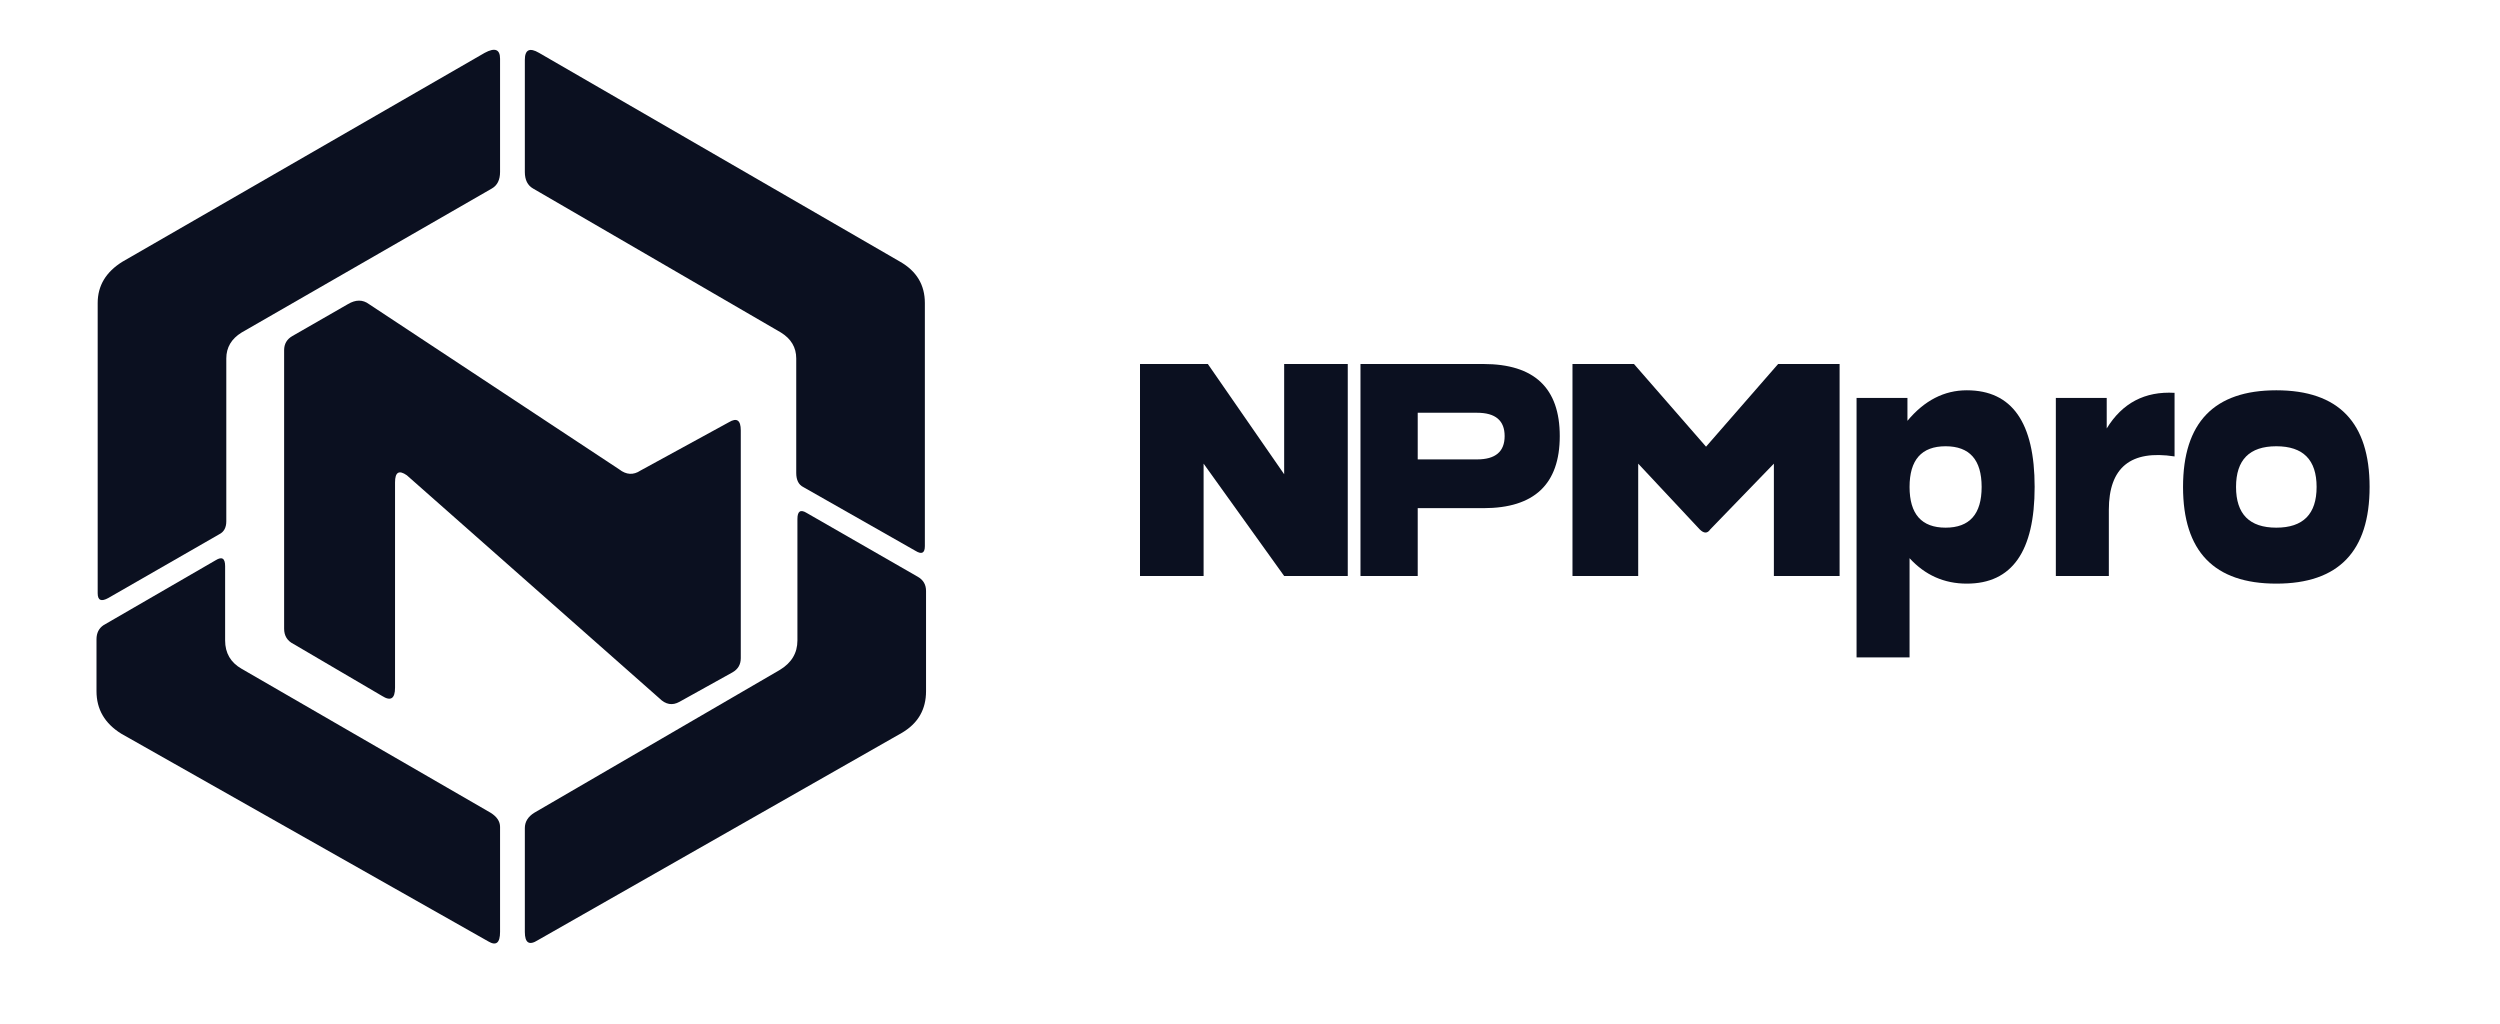
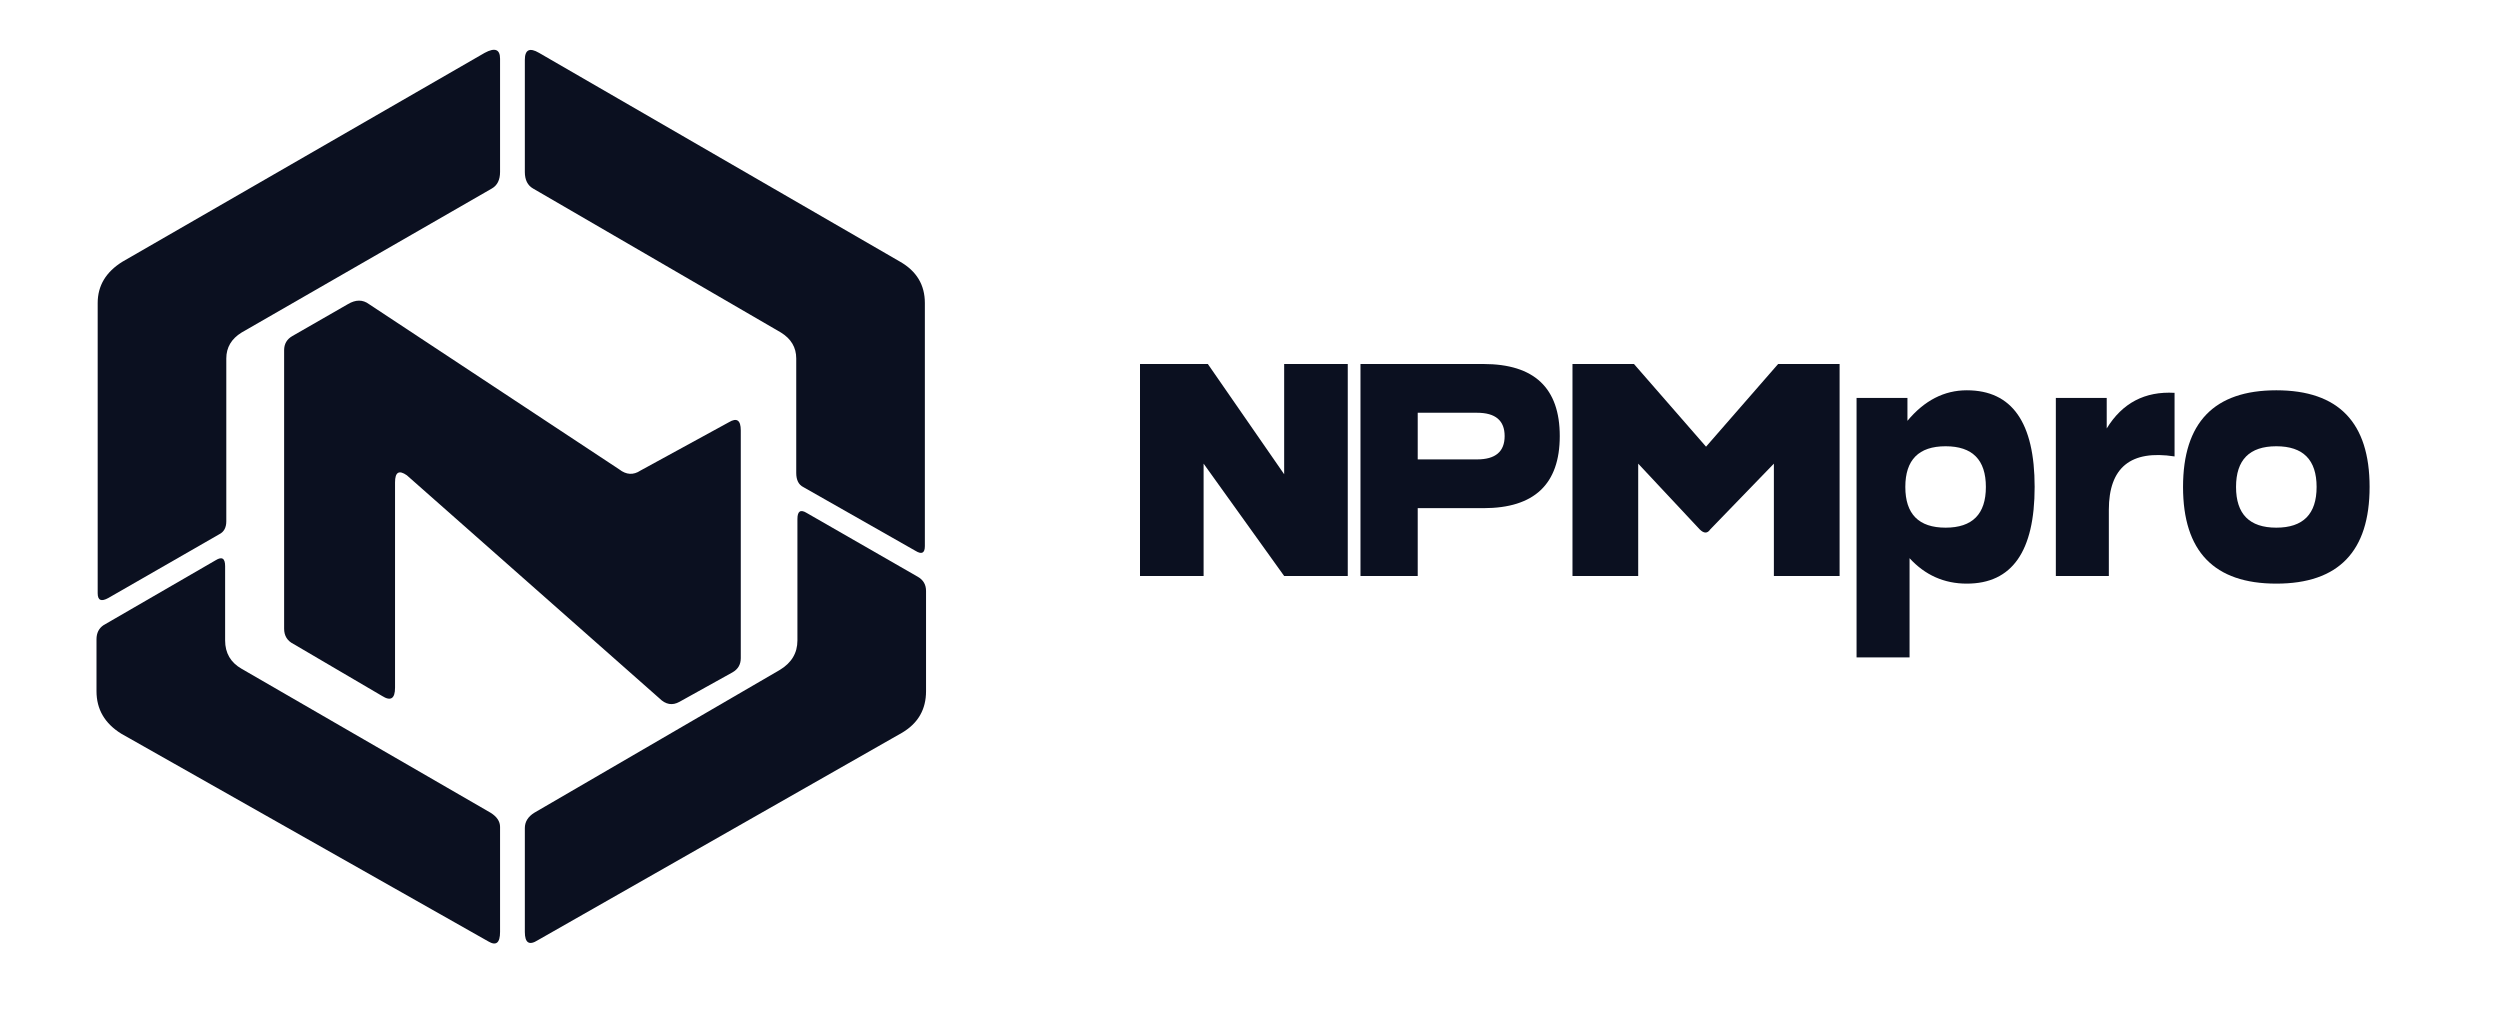
<svg xmlns="http://www.w3.org/2000/svg" viewBox="0 0 1250 512" role="img" aria-labelledby="title">
  <defs>
    <linearGradient id="warm" gradientUnits="userSpaceOnUse" x1="290" y1="330" x2="600" y2="540">
      <stop stop-color="#FFDB43" />
      <stop offset=".35" stop-color="#FF8520" />
      <stop offset="1" stop-color="#FF1636" />
    </linearGradient>
    <linearGradient id="cool" gradientUnits="userSpaceOnUse" x1="650" y1="145" x2="980" y2="550">
      <stop stop-color="#FF1457" />
      <stop offset=".42" stop-color="#ED00CD" />
      <stop offset=".72" stop-color="#8D1AFF" />
      <stop offset="1" stop-color="#254AFF" />
    </linearGradient>
    <linearGradient id="bottom" gradientUnits="userSpaceOnUse" x1="290" y1="585" x2="610" y2="855">
      <stop stop-color="#FFAC1C" />
      <stop offset=".4" stop-color="#FF4A26" />
      <stop offset=".8" stop-color="#FF0047" />
      <stop offset="1" stop-color="#D90073" />
    </linearGradient>
    <linearGradient id="lowercool" gradientUnits="userSpaceOnUse" x1="645" y1="860" x2="970" y2="650">
      <stop stop-color="#BB008B" />
      <stop offset=".4" stop-color="#9900E4" />
      <stop offset=".7" stop-color="#5415FF" />
      <stop offset="1" stop-color="#145BFF" />
    </linearGradient>
    <linearGradient id="silver" x1=".2" y1="0" x2=".7" y2="1">
      <stop stop-color="#FFFFFF" />
      <stop offset=".48" stop-color="#F6F7FC" />
      <stop offset="1" stop-color="#AAB7E4" />
    </linearGradient>
    <linearGradient id="leg" x2="1" y2=".4">
      <stop stop-color="#E5E7F4" />
      <stop offset=".55" stop-color="#C3C9E1" />
      <stop offset="1" stop-color="#D8DEF0" />
    </linearGradient>
    <linearGradient id="ink" x2="1" y2="1">
      <stop stop-color="#11182A" />
      <stop offset="1" stop-color="#030611" />
    </linearGradient>
    <linearGradient id="p">
      <stop stop-color="#FF4A2F" />
      <stop offset="1" stop-color="#F00075" />
    </linearGradient>
    <linearGradient id="r">
      <stop stop-color="#FF087F" />
      <stop offset="1" stop-color="#DB00DC" />
    </linearGradient>
    <linearGradient id="o" x2=".7" y2="1">
      <stop stop-color="#EE00DB" />
      <stop offset=".55" stop-color="#9610FA" />
      <stop offset="1" stop-color="#3C00EE" />
    </linearGradient>
  </defs>
  <g transform="translate(-114 -55) scale(.59)">
    <path fill="#0B1020" d="M617 143Q617 131 604 138L297 315Q276 328 276 350V596Q276 605 285 600L379 546Q385 543 385 535V397Q385 383 398 375L610 253Q617 249 617 239Z" />
    <path fill="#0B1020" d="M638 144Q638 131 650 138L956 315Q977 327 977 350V556Q977 565 969 560L874 506Q868 503 868 494V397Q868 383 855 375L645 253Q638 249 638 239Z" />
    <path fill="#0B1020" d="M384 573Q384 563 376 568L281 623Q275 627 275 635V679Q275 702 296 715L607 891Q617 897 617 883V794Q617 787 609 782L398 660Q384 652 384 636Z" />
    <path fill="#0B1020" d="M869 533Q869 523 877 528L971 582Q978 586 978 594V679Q978 702 958 714L649 890Q638 897 638 883V795Q638 787 646 782L854 661Q869 652 869 636Z" />
    <path fill="#0B1020" d="M434 390Q434 382 441 378L488 351Q498 345 506 351L718 491Q727 498 736 492L811 451Q821 445 821 458V651Q821 659 814 663L769 688Q760 693 752 685L538 496Q528 489 528 502V676Q528 690 517 683L442 639Q434 635 434 626Z" />
  </g>
  <g transform="translate(570 182) scale(1.06)">
    <path transform="translate(0 0) scale(1 1)" fill-rule="evenodd" fill="#0B1020" d="M0 100V0H32L68 52V0H98V100H68L30 47V100Z" />
    <path transform="translate(104 0) scale(1 1)" fill-rule="evenodd" fill="#0B1020" d="M0 100V0H58Q94 0 94 34Q94 68 58 68H27V100ZM27 23V45H55Q68 45 68 34Q68 23 55 23Z" />
    <path transform="translate(204 0) scale(1 1)" fill-rule="evenodd" fill="#0B1020" d="M0 100V0H29L63 39 97 0H126V100H95V47L65 78Q63 81 60 78L31 47V100Z" />
-     <path transform="translate(338 -20) scale(1 1.2)" fill-rule="evenodd" fill="#0B1020" d="M0 132V30H24V39Q36 27 52 27Q84 27 84 65Q84 103 52 103Q36 103 25 93V132ZM25 65Q25 81 42 81Q59 81 59 65Q59 49 42 49Q25 49 25 65Z" />
+     <path transform="translate(338 -20) scale(1 1.2)" fill-rule="evenodd" fill="#0B1020" d="M0 132V30H24V39Q36 27 52 27Q84 27 84 65Q84 103 52 103Q36 103 25 93V132ZM42 49Q23 49 23 65Q23 81 42 81Q61 81 61 65Q61 49 42 49Z" />
    <path transform="translate(432 -20) scale(1 1.2)" fill-rule="evenodd" fill="#0B1020" d="M0 100V30H24V42Q35 27 56 28V53Q25 49 25 74V100Z" />
    <path transform="translate(492 -20) scale(1 1.2)" fill-rule="evenodd" fill="#0B1020" d="M44 27Q88 27 88 65Q88 103 44 103Q0 103 0 65Q0 27 44 27ZM44 49Q25 49 25 65Q25 81 44 81Q63 81 63 65Q63 49 44 49Z" />
  </g>
</svg>
